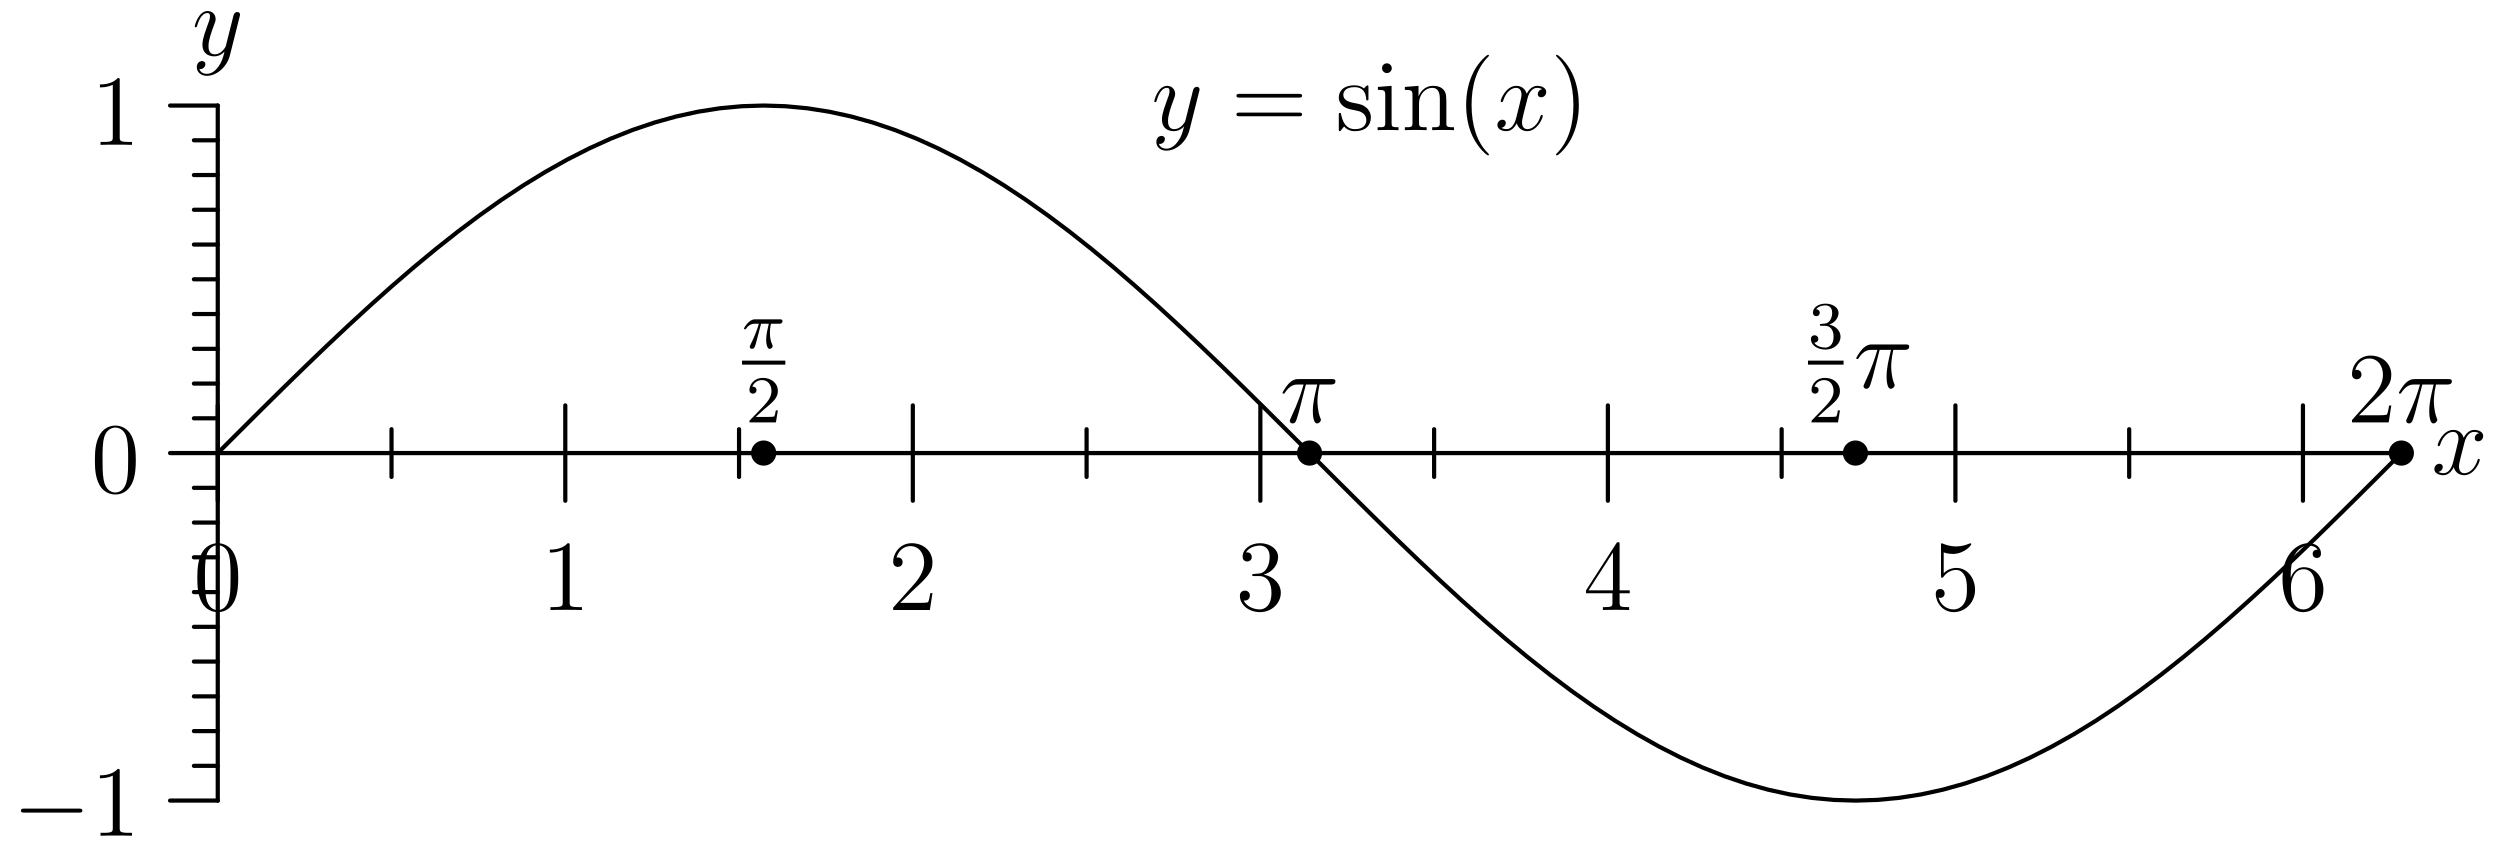
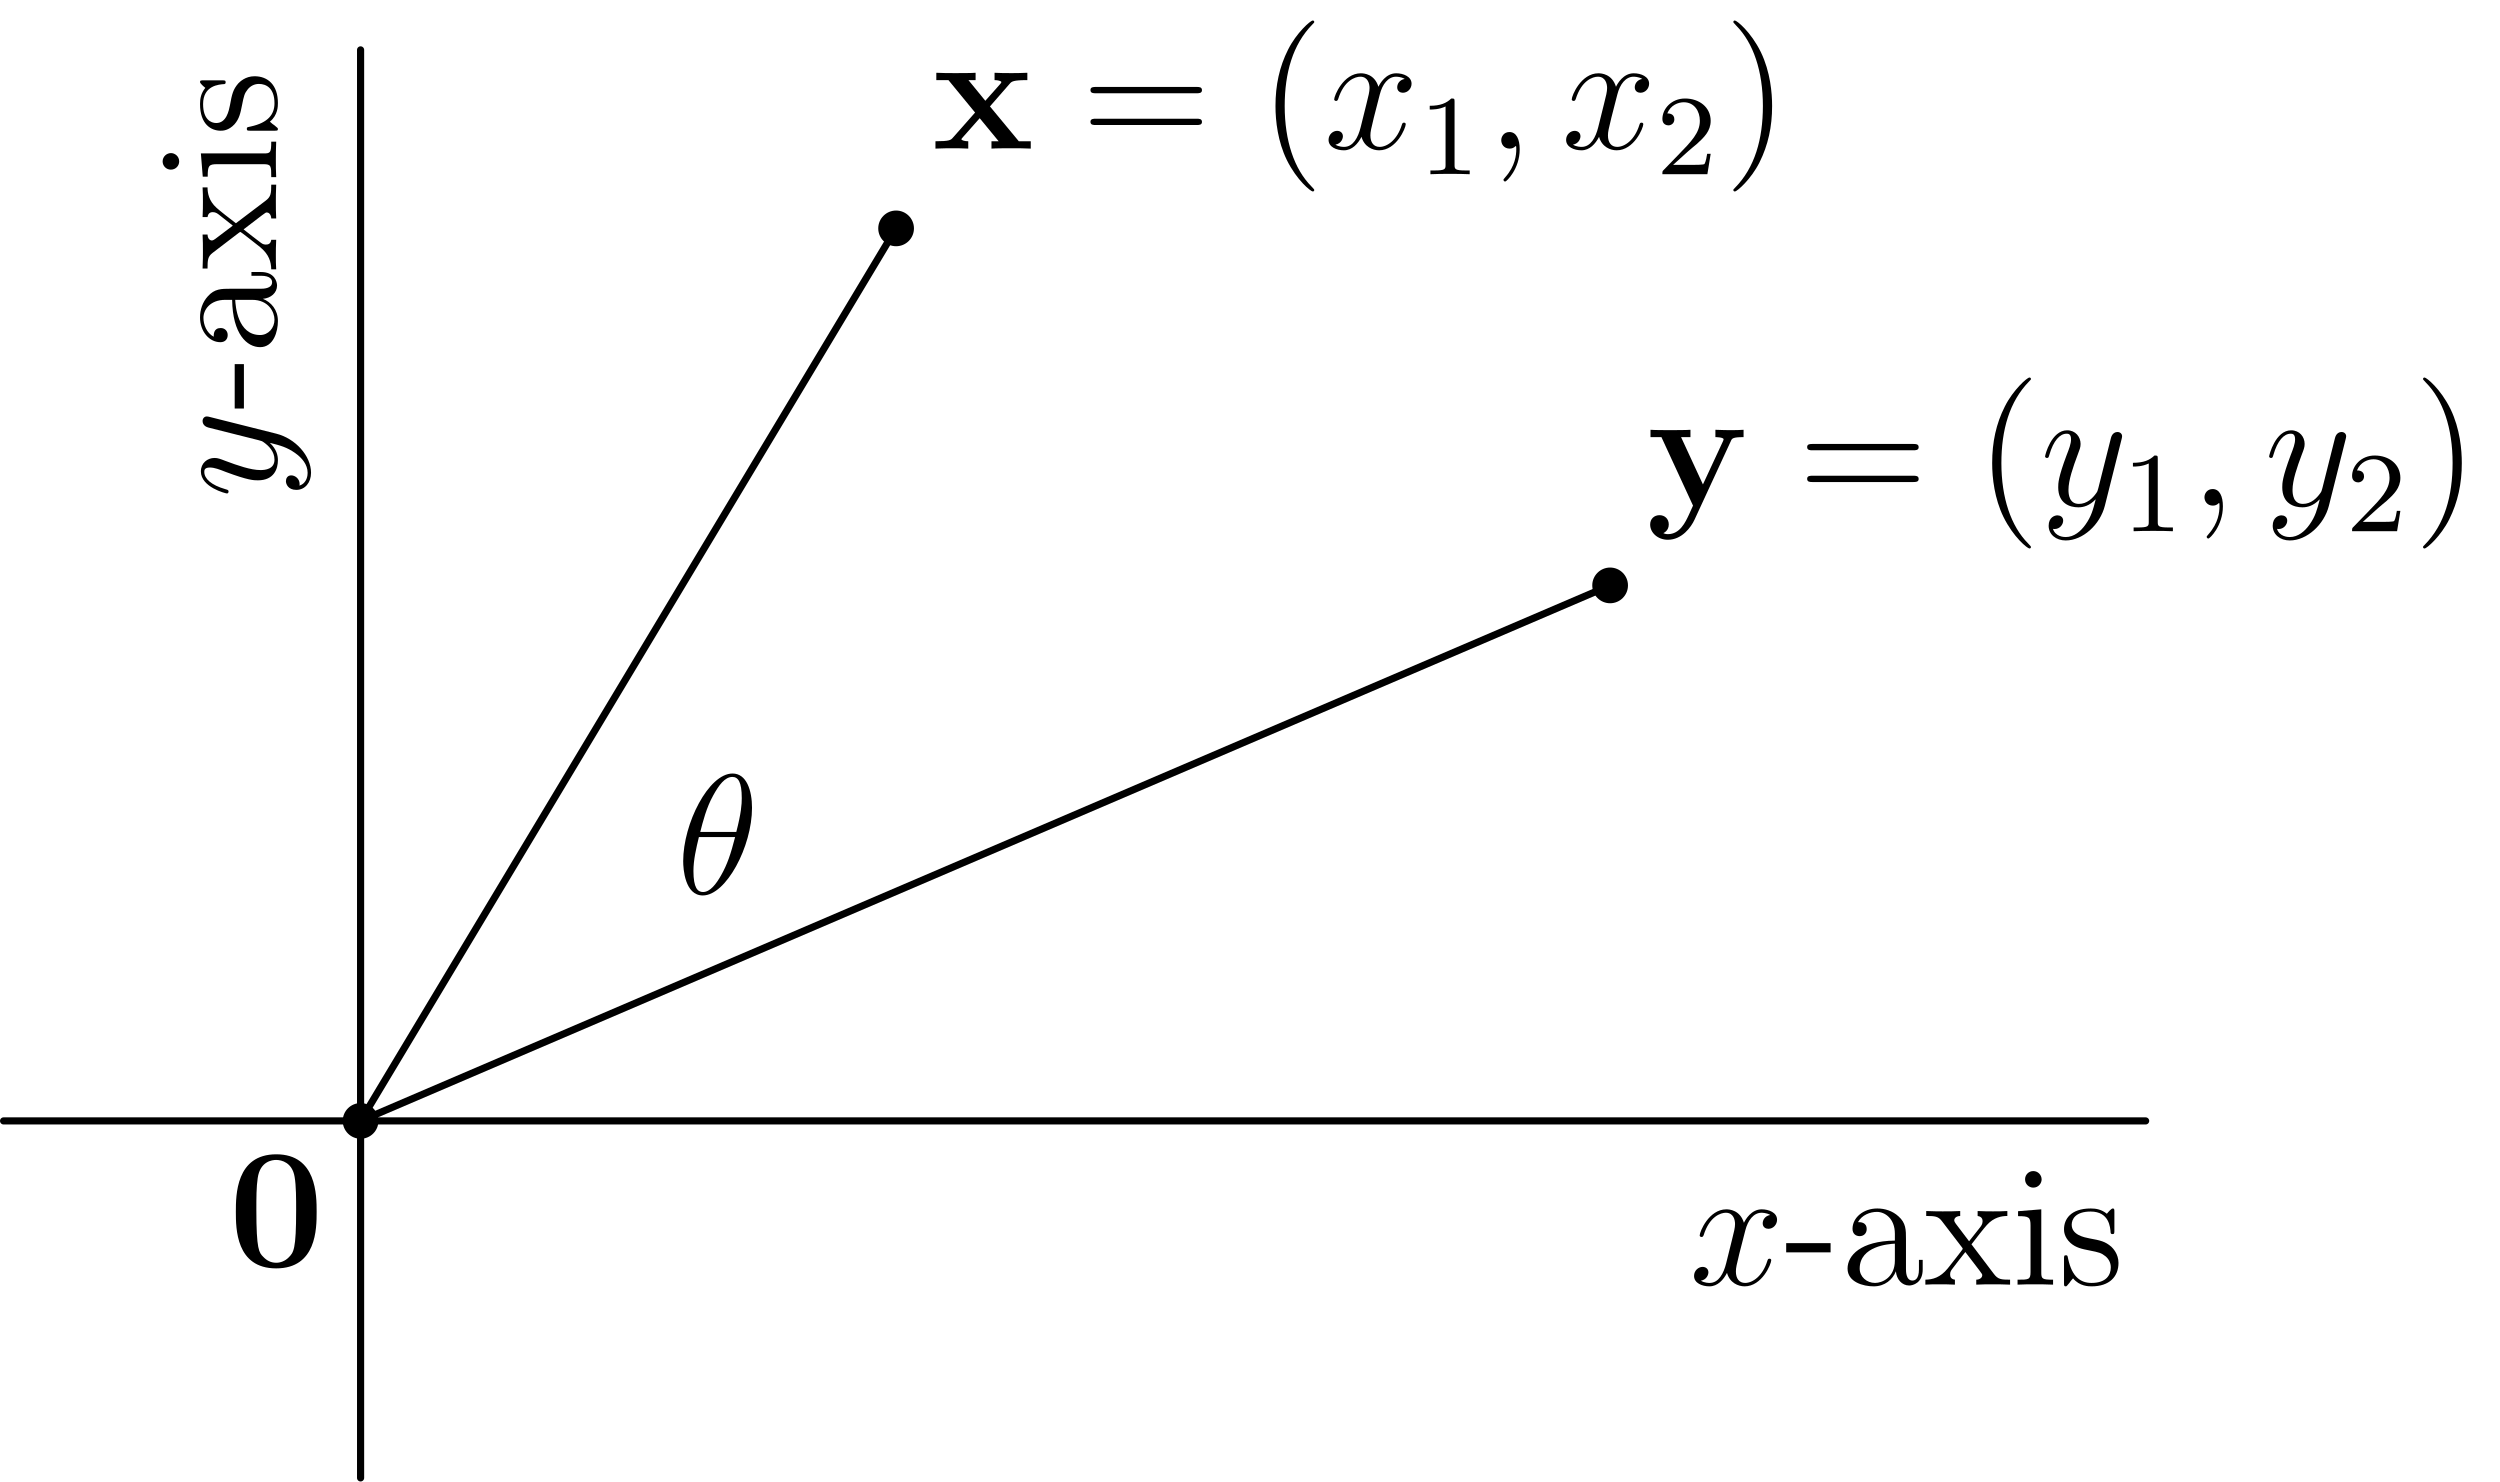
- <svg xmlns="http://www.w3.org/2000/svg" xmlns:xlink="http://www.w3.org/1999/xlink" version="1.1" width="297.384pt" height="101.965pt" viewBox="56.409 53.858 297.384 101.965">
+ <svg xmlns="http://www.w3.org/2000/svg" xmlns:xlink="http://www.w3.org/1999/xlink" version="1.1" width="175pt" height="103.704pt" viewBox="56.409 53.858 175 103.704">
  <defs>
-     <path id="g1-25" d="M2.264-2.909H3.18C3.013-2.184 2.869-1.594 2.869-1.004C2.869-.948 2.869-.606 2.957-.319C3.061 .016 3.14 .08 3.284 .08C3.459 .08 3.642-.072 3.642-.263C3.642-.319 3.634-.335 3.602-.406C3.435-.773 3.316-1.156 3.316-1.809C3.316-1.993 3.316-2.327 3.435-2.909H4.4C4.527-2.909 4.615-2.909 4.694-2.973C4.79-3.061 4.814-3.164 4.814-3.212C4.814-3.435 4.615-3.435 4.479-3.435H1.602C1.435-3.435 1.132-3.435 .741-3.053C.454-2.766 .231-2.399 .231-2.343C.231-2.271 .287-2.248 .351-2.248C.43-2.248 .446-2.271 .494-2.335C.885-2.909 1.355-2.909 1.538-2.909H2C1.769-2.064 1.347-1.1 1.052-.518C.996-.399 .917-.239 .917-.167C.917 0 1.052 .08 1.18 .08C1.482 .08 1.562-.223 1.73-.877L2.264-2.909Z" />
-     <path id="g3-50" d="M2.248-1.626C2.375-1.745 2.71-2.008 2.837-2.12C3.332-2.574 3.802-3.013 3.802-3.738C3.802-4.686 3.005-5.3 2.008-5.3C1.052-5.3 .422-4.575 .422-3.866C.422-3.475 .733-3.419 .845-3.419C1.012-3.419 1.259-3.539 1.259-3.842C1.259-4.256 .861-4.256 .765-4.256C.996-4.838 1.53-5.037 1.921-5.037C2.662-5.037 3.045-4.407 3.045-3.738C3.045-2.909 2.463-2.303 1.522-1.339L.518-.303C.422-.215 .422-.199 .422 0H3.571L3.802-1.427H3.555C3.531-1.267 3.467-.869 3.371-.717C3.324-.654 2.718-.654 2.59-.654H1.172L2.248-1.626Z" />
-     <path id="g3-51" d="M2.016-2.662C2.646-2.662 3.045-2.2 3.045-1.363C3.045-.367 2.479-.072 2.056-.072C1.618-.072 1.02-.231 .741-.654C1.028-.654 1.227-.837 1.227-1.1C1.227-1.355 1.044-1.538 .789-1.538C.574-1.538 .351-1.403 .351-1.084C.351-.327 1.164 .167 2.072 .167C3.132 .167 3.873-.566 3.873-1.363C3.873-2.024 3.347-2.63 2.534-2.805C3.164-3.029 3.634-3.571 3.634-4.208S2.917-5.3 2.088-5.3C1.235-5.3 .59-4.838 .59-4.232C.59-3.937 .789-3.81 .996-3.81C1.243-3.81 1.403-3.985 1.403-4.216C1.403-4.511 1.148-4.623 .972-4.631C1.307-5.069 1.921-5.093 2.064-5.093C2.271-5.093 2.877-5.029 2.877-4.208C2.877-3.65 2.646-3.316 2.534-3.188C2.295-2.941 2.112-2.925 1.626-2.893C1.474-2.885 1.411-2.877 1.411-2.774C1.411-2.662 1.482-2.662 1.618-2.662H2.016Z" />
-     <path id="g2-25" d="M3.096-4.507H4.447C4.125-3.168 3.921-2.295 3.921-1.339C3.921-1.172 3.921 .12 4.411 .12C4.663 .12 4.878-.108 4.878-.311C4.878-.371 4.878-.395 4.794-.574C4.471-1.399 4.471-2.427 4.471-2.511C4.471-2.582 4.471-3.431 4.722-4.507H6.061C6.217-4.507 6.611-4.507 6.611-4.89C6.611-5.153 6.384-5.153 6.169-5.153H2.236C1.961-5.153 1.554-5.153 1.004-4.567C.693-4.22 .311-3.587 .311-3.515S.371-3.419 .442-3.419C.526-3.419 .538-3.455 .598-3.527C1.219-4.507 1.841-4.507 2.14-4.507H2.821C2.558-3.61 2.26-2.57 1.279-.478C1.184-.287 1.184-.263 1.184-.191C1.184 .06 1.399 .12 1.506 .12C1.853 .12 1.949-.191 2.092-.693C2.283-1.303 2.283-1.327 2.403-1.805L3.096-4.507Z" />
-     <path id="g2-120" d="M5.667-4.878C5.284-4.806 5.141-4.519 5.141-4.292C5.141-4.005 5.368-3.909 5.535-3.909C5.894-3.909 6.145-4.22 6.145-4.543C6.145-5.045 5.571-5.272 5.069-5.272C4.34-5.272 3.933-4.555 3.826-4.328C3.551-5.224 2.809-5.272 2.594-5.272C1.375-5.272 .729-3.706 .729-3.443C.729-3.395 .777-3.335 .861-3.335C.956-3.335 .98-3.407 1.004-3.455C1.411-4.782 2.212-5.033 2.558-5.033C3.096-5.033 3.204-4.531 3.204-4.244C3.204-3.981 3.132-3.706 2.989-3.132L2.582-1.494C2.403-.777 2.056-.12 1.423-.12C1.363-.12 1.064-.12 .813-.275C1.243-.359 1.339-.717 1.339-.861C1.339-1.1 1.16-1.243 .933-1.243C.646-1.243 .335-.992 .335-.61C.335-.108 .897 .12 1.411 .12C1.985 .12 2.391-.335 2.642-.825C2.833-.12 3.431 .12 3.873 .12C5.093 .12 5.738-1.447 5.738-1.71C5.738-1.769 5.691-1.817 5.619-1.817C5.511-1.817 5.499-1.757 5.464-1.662C5.141-.61 4.447-.12 3.909-.12C3.491-.12 3.264-.43 3.264-.921C3.264-1.184 3.312-1.375 3.503-2.164L3.921-3.79C4.101-4.507 4.507-5.033 5.057-5.033C5.081-5.033 5.416-5.033 5.667-4.878Z" />
-     <path id="g2-121" d="M3.144 1.339C2.821 1.793 2.355 2.2 1.769 2.2C1.626 2.2 1.052 2.176 .873 1.626C.909 1.638 .968 1.638 .992 1.638C1.351 1.638 1.59 1.327 1.59 1.052S1.363 .681 1.184 .681C.992 .681 .574 .825 .574 1.411C.574 2.02 1.088 2.439 1.769 2.439C2.965 2.439 4.172 1.339 4.507 .012L5.679-4.651C5.691-4.71 5.715-4.782 5.715-4.854C5.715-5.033 5.571-5.153 5.392-5.153C5.284-5.153 5.033-5.105 4.937-4.746L4.053-1.231C3.993-1.016 3.993-.992 3.897-.861C3.658-.526 3.264-.12 2.69-.12C2.02-.12 1.961-.777 1.961-1.1C1.961-1.781 2.283-2.702 2.606-3.563C2.738-3.909 2.809-4.077 2.809-4.316C2.809-4.818 2.451-5.272 1.865-5.272C.765-5.272 .323-3.539 .323-3.443C.323-3.395 .371-3.335 .454-3.335C.562-3.335 .574-3.383 .622-3.551C.909-4.555 1.363-5.033 1.829-5.033C1.937-5.033 2.14-5.033 2.14-4.639C2.14-4.328 2.008-3.981 1.829-3.527C1.243-1.961 1.243-1.566 1.243-1.279C1.243-.143 2.056 .12 2.654 .12C3.001 .12 3.431 .012 3.85-.43L3.862-.418C3.682 .287 3.563 .753 3.144 1.339Z" />
-     <path id="g4-40" d="M3.885 2.905C3.885 2.869 3.885 2.845 3.682 2.642C2.487 1.435 1.817-.538 1.817-2.977C1.817-5.296 2.379-7.293 3.766-8.703C3.885-8.811 3.885-8.835 3.885-8.871C3.885-8.942 3.826-8.966 3.778-8.966C3.622-8.966 2.642-8.106 2.056-6.934C1.447-5.727 1.172-4.447 1.172-2.977C1.172-1.913 1.339-.49 1.961 .789C2.666 2.224 3.646 3.001 3.778 3.001C3.826 3.001 3.885 2.977 3.885 2.905Z" />
-     <path id="g4-41" d="M3.371-2.977C3.371-3.885 3.252-5.368 2.582-6.755C1.877-8.189 .897-8.966 .765-8.966C.717-8.966 .658-8.942 .658-8.871C.658-8.835 .658-8.811 .861-8.608C2.056-7.4 2.726-5.428 2.726-2.989C2.726-.669 2.164 1.327 .777 2.738C.658 2.845 .658 2.869 .658 2.905C.658 2.977 .717 3.001 .765 3.001C.921 3.001 1.901 2.14 2.487 .968C3.096-.251 3.371-1.542 3.371-2.977Z" />
-     <path id="g4-48" d="M5.356-3.826C5.356-4.818 5.296-5.786 4.866-6.695C4.376-7.687 3.515-7.95 2.929-7.95C2.236-7.95 1.387-7.603 .944-6.611C.61-5.858 .49-5.117 .49-3.826C.49-2.666 .574-1.793 1.004-.944C1.47-.036 2.295 .251 2.917 .251C3.957 .251 4.555-.371 4.902-1.064C5.332-1.961 5.356-3.132 5.356-3.826ZM2.917 .012C2.534 .012 1.757-.203 1.53-1.506C1.399-2.224 1.399-3.132 1.399-3.969C1.399-4.949 1.399-5.834 1.59-6.539C1.793-7.34 2.403-7.711 2.917-7.711C3.371-7.711 4.065-7.436 4.292-6.408C4.447-5.727 4.447-4.782 4.447-3.969C4.447-3.168 4.447-2.26 4.316-1.53C4.089-.215 3.335 .012 2.917 .012Z" />
-     <path id="g4-49" d="M3.443-7.663C3.443-7.938 3.443-7.95 3.204-7.95C2.917-7.627 2.319-7.185 1.088-7.185V-6.838C1.363-6.838 1.961-6.838 2.618-7.149V-.921C2.618-.49 2.582-.347 1.53-.347H1.16V0C1.482-.024 2.642-.024 3.037-.024S4.579-.024 4.902 0V-.347H4.531C3.479-.347 3.443-.49 3.443-.921V-7.663Z" />
-     <path id="g4-50" d="M5.26-2.008H4.997C4.961-1.805 4.866-1.148 4.746-.956C4.663-.849 3.981-.849 3.622-.849H1.411C1.733-1.124 2.463-1.889 2.774-2.176C4.591-3.85 5.26-4.471 5.26-5.655C5.26-7.03 4.172-7.95 2.786-7.95S.586-6.767 .586-5.738C.586-5.129 1.112-5.129 1.148-5.129C1.399-5.129 1.71-5.308 1.71-5.691C1.71-6.025 1.482-6.253 1.148-6.253C1.04-6.253 1.016-6.253 .98-6.241C1.207-7.054 1.853-7.603 2.63-7.603C3.646-7.603 4.268-6.755 4.268-5.655C4.268-4.639 3.682-3.754 3.001-2.989L.586-.287V0H4.949L5.26-2.008Z" />
-     <path id="g4-51" d="M2.2-4.292C1.997-4.28 1.949-4.268 1.949-4.16C1.949-4.041 2.008-4.041 2.224-4.041H2.774C3.79-4.041 4.244-3.204 4.244-2.056C4.244-.49 3.431-.072 2.845-.072C2.271-.072 1.291-.347 .944-1.136C1.327-1.076 1.674-1.291 1.674-1.722C1.674-2.068 1.423-2.307 1.088-2.307C.801-2.307 .49-2.14 .49-1.686C.49-.622 1.554 .251 2.881 .251C4.304 .251 5.356-.837 5.356-2.044C5.356-3.144 4.471-4.005 3.324-4.208C4.364-4.507 5.033-5.38 5.033-6.312C5.033-7.257 4.053-7.95 2.893-7.95C1.698-7.95 .813-7.221 .813-6.348C.813-5.87 1.184-5.774 1.363-5.774C1.614-5.774 1.901-5.954 1.901-6.312C1.901-6.695 1.614-6.862 1.351-6.862C1.279-6.862 1.255-6.862 1.219-6.85C1.674-7.663 2.798-7.663 2.857-7.663C3.252-7.663 4.029-7.484 4.029-6.312C4.029-6.085 3.993-5.416 3.646-4.902C3.288-4.376 2.881-4.34 2.558-4.328L2.2-4.292Z" />
-     <path id="g4-52" d="M4.316-7.783C4.316-8.01 4.316-8.07 4.148-8.07C4.053-8.07 4.017-8.07 3.921-7.926L.323-2.343V-1.997H3.467V-.909C3.467-.466 3.443-.347 2.57-.347H2.331V0C2.606-.024 3.551-.024 3.885-.024S5.177-.024 5.452 0V-.347H5.212C4.352-.347 4.316-.466 4.316-.909V-1.997H5.523V-2.343H4.316V-7.783ZM3.527-6.85V-2.343H.622L3.527-6.85Z" />
-     <path id="g4-53" d="M1.53-6.85C2.044-6.683 2.463-6.671 2.594-6.671C3.945-6.671 4.806-7.663 4.806-7.831C4.806-7.878 4.782-7.938 4.71-7.938C4.686-7.938 4.663-7.938 4.555-7.89C3.885-7.603 3.312-7.568 3.001-7.568C2.212-7.568 1.65-7.807 1.423-7.902C1.339-7.938 1.315-7.938 1.303-7.938C1.207-7.938 1.207-7.867 1.207-7.675V-4.125C1.207-3.909 1.207-3.838 1.351-3.838C1.411-3.838 1.423-3.85 1.542-3.993C1.877-4.483 2.439-4.77 3.037-4.77C3.67-4.77 3.981-4.184 4.077-3.981C4.28-3.515 4.292-2.929 4.292-2.475S4.292-1.339 3.957-.801C3.694-.371 3.228-.072 2.702-.072C1.913-.072 1.136-.61 .921-1.482C.98-1.459 1.052-1.447 1.112-1.447C1.315-1.447 1.638-1.566 1.638-1.973C1.638-2.307 1.411-2.499 1.112-2.499C.897-2.499 .586-2.391 .586-1.925C.586-.909 1.399 .251 2.726 .251C4.077 .251 5.26-.885 5.26-2.403C5.26-3.826 4.304-5.009 3.049-5.009C2.367-5.009 1.841-4.71 1.53-4.376V-6.85Z" />
-     <path id="g4-54" d="M1.47-4.16C1.47-7.185 2.941-7.663 3.587-7.663C4.017-7.663 4.447-7.532 4.674-7.173C4.531-7.173 4.077-7.173 4.077-6.683C4.077-6.42 4.256-6.193 4.567-6.193C4.866-6.193 5.069-6.372 5.069-6.719C5.069-7.34 4.615-7.95 3.575-7.95C2.068-7.95 .49-6.408 .49-3.778C.49-.49 1.925 .251 2.941 .251C4.244 .251 5.356-.885 5.356-2.439C5.356-4.029 4.244-5.093 3.049-5.093C1.985-5.093 1.59-4.172 1.47-3.838V-4.16ZM2.941-.072C2.188-.072 1.829-.741 1.722-.992C1.614-1.303 1.494-1.889 1.494-2.726C1.494-3.67 1.925-4.854 3.001-4.854C3.658-4.854 4.005-4.411 4.184-4.005C4.376-3.563 4.376-2.965 4.376-2.451C4.376-1.841 4.376-1.303 4.148-.849C3.85-.275 3.419-.072 2.941-.072Z" />
-     <path id="g4-61" d="M8.07-3.873C8.237-3.873 8.452-3.873 8.452-4.089C8.452-4.316 8.249-4.316 8.07-4.316H1.028C.861-4.316 .646-4.316 .646-4.101C.646-3.873 .849-3.873 1.028-3.873H8.07ZM8.07-1.65C8.237-1.65 8.452-1.65 8.452-1.865C8.452-2.092 8.249-2.092 8.07-2.092H1.028C.861-2.092 .646-2.092 .646-1.877C.646-1.65 .849-1.65 1.028-1.65H8.07Z" />
-     <path id="g4-105" d="M2.08-7.364C2.08-7.675 1.829-7.95 1.494-7.95C1.184-7.95 .921-7.699 .921-7.376C.921-7.018 1.207-6.791 1.494-6.791C1.865-6.791 2.08-7.101 2.08-7.364ZM.43-5.141V-4.794C1.196-4.794 1.303-4.722 1.303-4.136V-.885C1.303-.347 1.172-.347 .395-.347V0C.729-.024 1.303-.024 1.65-.024C1.781-.024 2.475-.024 2.881 0V-.347C2.104-.347 2.056-.406 2.056-.873V-5.272L.43-5.141Z" />
-     <path id="g4-110" d="M5.32-2.905C5.32-4.017 5.32-4.352 5.045-4.734C4.698-5.2 4.136-5.272 3.73-5.272C2.57-5.272 2.116-4.28 2.02-4.041H2.008V-5.272L.383-5.141V-4.794C1.196-4.794 1.291-4.71 1.291-4.125V-.885C1.291-.347 1.16-.347 .383-.347V0C.693-.024 1.339-.024 1.674-.024C2.02-.024 2.666-.024 2.977 0V-.347C2.212-.347 2.068-.347 2.068-.885V-3.108C2.068-4.364 2.893-5.033 3.634-5.033S4.543-4.423 4.543-3.694V-.885C4.543-.347 4.411-.347 3.634-.347V0C3.945-.024 4.591-.024 4.926-.024C5.272-.024 5.918-.024 6.229 0V-.347C5.631-.347 5.332-.347 5.32-.705V-2.905Z" />
-     <path id="g4-115" d="M3.921-5.057C3.921-5.272 3.921-5.332 3.802-5.332C3.706-5.332 3.479-5.069 3.395-4.961C3.025-5.26 2.654-5.332 2.271-5.332C.825-5.332 .395-4.543 .395-3.885C.395-3.754 .395-3.335 .849-2.917C1.231-2.582 1.638-2.499 2.188-2.391C2.845-2.26 3.001-2.224 3.3-1.985C3.515-1.805 3.67-1.542 3.67-1.207C3.67-.693 3.371-.12 2.319-.12C1.53-.12 .956-.574 .693-1.769C.646-1.985 .646-1.997 .634-2.008C.61-2.056 .562-2.056 .526-2.056C.395-2.056 .395-1.997 .395-1.781V-.155C.395 .06 .395 .12 .514 .12C.574 .12 .586 .108 .789-.143C.849-.227 .849-.251 1.028-.442C1.482 .12 2.128 .12 2.331 .12C3.587 .12 4.208-.574 4.208-1.518C4.208-2.164 3.814-2.546 3.706-2.654C3.276-3.025 2.953-3.096 2.164-3.24C1.805-3.312 .933-3.479 .933-4.196C.933-4.567 1.184-5.117 2.26-5.117C3.563-5.117 3.634-4.005 3.658-3.634C3.67-3.539 3.754-3.539 3.79-3.539C3.921-3.539 3.921-3.599 3.921-3.814V-5.057Z" />
-     <path id="g0-0" d="M7.878-2.75C8.082-2.75 8.297-2.75 8.297-2.989S8.082-3.228 7.878-3.228H1.411C1.207-3.228 .992-3.228 .992-2.989S1.207-2.75 1.411-2.75H7.878Z" />
+     <path id="g2-49" d="M2.503-5.077C2.503-5.292 2.487-5.3 2.271-5.3C1.945-4.981 1.522-4.79 .765-4.79V-4.527C.98-4.527 1.411-4.527 1.873-4.742V-.654C1.873-.359 1.849-.263 1.092-.263H.813V0C1.14-.024 1.825-.024 2.184-.024S3.236-.024 3.563 0V-.263H3.284C2.527-.263 2.503-.359 2.503-.654V-5.077Z" />
+     <path id="g2-50" d="M2.248-1.626C2.375-1.745 2.71-2.008 2.837-2.12C3.332-2.574 3.802-3.013 3.802-3.738C3.802-4.686 3.005-5.3 2.008-5.3C1.052-5.3 .422-4.575 .422-3.866C.422-3.475 .733-3.419 .845-3.419C1.012-3.419 1.259-3.539 1.259-3.842C1.259-4.256 .861-4.256 .765-4.256C.996-4.838 1.53-5.037 1.921-5.037C2.662-5.037 3.045-4.407 3.045-3.738C3.045-2.909 2.463-2.303 1.522-1.339L.518-.303C.422-.215 .422-.199 .422 0H3.571L3.802-1.427H3.555C3.531-1.267 3.467-.869 3.371-.717C3.324-.654 2.718-.654 2.59-.654H1.172L2.248-1.626Z" />
+     <path id="g0-48" d="M6.181-3.814C6.181-4.961 6.181-7.843 3.359-7.843C.526-7.843 .526-4.973 .526-3.814C.526-2.666 .526 .143 3.347 .143S6.181-2.63 6.181-3.814ZM3.359-.251C2.977-.251 2.69-.406 2.451-.658C2.152-.956 1.961-1.148 1.961-3.957C1.961-4.794 1.961-5.559 2.056-6.181C2.224-7.364 3.084-7.448 3.347-7.448C3.73-7.448 4.471-7.269 4.639-6.265C4.746-5.655 4.746-4.686 4.746-3.957C4.746-1.136 4.567-.968 4.208-.61C3.969-.371 3.646-.251 3.359-.251Z" />
+     <path id="g0-120" d="M4.029-2.953L5.416-4.543C5.547-4.698 5.655-4.794 6.647-4.794V-5.308C5.978-5.284 5.954-5.284 5.547-5.284C5.2-5.284 4.686-5.284 4.352-5.308V-4.794C4.579-4.794 4.83-4.734 4.83-4.651C4.83-4.627 4.77-4.543 4.746-4.519L3.706-3.347L2.523-4.794H3.025V-5.308C2.75-5.284 1.937-5.284 1.614-5.284C1.255-5.284 .61-5.284 .275-5.308V-4.794H1.124L2.989-2.523L1.435-.765C1.291-.598 1.207-.514 .215-.514V0C.933-.024 .956-.024 1.327-.024C1.674-.024 2.176-.024 2.511 0V-.514C2.283-.514 2.032-.574 2.032-.658C2.032-.669 2.032-.681 2.116-.777L3.312-2.128L4.639-.514H4.136V0C4.423-.024 5.224-.024 5.559-.024C5.918-.024 6.551-.024 6.886 0V-.514H6.049L4.029-2.953Z" />
+     <path id="g0-121" d="M5.918-4.531C5.99-4.698 6.037-4.794 6.802-4.794V-5.308C6.396-5.284 6.348-5.284 5.858-5.284C5.535-5.284 5.511-5.284 4.83-5.308V-4.794C4.842-4.794 5.404-4.794 5.404-4.639C5.404-4.603 5.368-4.531 5.356-4.495L3.957-1.482L2.427-4.794H3.084V-5.308C2.798-5.284 1.985-5.284 1.65-5.284C1.303-5.284 .598-5.284 .287-5.308V-4.794H1.052L3.264 0C3.204 .143 3.037 .49 2.977 .634C2.726 1.172 2.343 1.997 1.506 1.997C1.459 1.997 1.315 1.997 1.184 1.925C1.207 1.913 1.566 1.769 1.566 1.315C1.566 .921 1.279 .669 .921 .669C.55 .669 .263 .921 .263 1.327C.263 1.889 .789 2.391 1.506 2.391C2.487 2.391 3.132 1.506 3.371 .98L5.918-4.531Z" />
+     <path id="g3-40" d="M3.885 2.905C3.885 2.869 3.885 2.845 3.682 2.642C2.487 1.435 1.817-.538 1.817-2.977C1.817-5.296 2.379-7.293 3.766-8.703C3.885-8.811 3.885-8.835 3.885-8.871C3.885-8.942 3.826-8.966 3.778-8.966C3.622-8.966 2.642-8.106 2.056-6.934C1.447-5.727 1.172-4.447 1.172-2.977C1.172-1.913 1.339-.49 1.961 .789C2.666 2.224 3.646 3.001 3.778 3.001C3.826 3.001 3.885 2.977 3.885 2.905Z" />
+     <path id="g3-41" d="M3.371-2.977C3.371-3.885 3.252-5.368 2.582-6.755C1.877-8.189 .897-8.966 .765-8.966C.717-8.966 .658-8.942 .658-8.871C.658-8.835 .658-8.811 .861-8.608C2.056-7.4 2.726-5.428 2.726-2.989C2.726-.669 2.164 1.327 .777 2.738C.658 2.845 .658 2.869 .658 2.905C.658 2.977 .717 3.001 .765 3.001C.921 3.001 1.901 2.14 2.487 .968C3.096-.251 3.371-1.542 3.371-2.977Z" />
+     <path id="g3-45" d="M3.24-2.26V-2.905H.132V-2.26H3.24Z" />
+     <path id="g3-61" d="M8.07-3.873C8.237-3.873 8.452-3.873 8.452-4.089C8.452-4.316 8.249-4.316 8.07-4.316H1.028C.861-4.316 .646-4.316 .646-4.101C.646-3.873 .849-3.873 1.028-3.873H8.07ZM8.07-1.65C8.237-1.65 8.452-1.65 8.452-1.865C8.452-2.092 8.249-2.092 8.07-2.092H1.028C.861-2.092 .646-2.092 .646-1.877C.646-1.65 .849-1.65 1.028-1.65H8.07Z" />
+     <path id="g3-97" d="M4.615-3.192C4.615-3.838 4.615-4.316 4.089-4.782C3.67-5.165 3.132-5.332 2.606-5.332C1.626-5.332 .873-4.686 .873-3.909C.873-3.563 1.1-3.395 1.375-3.395C1.662-3.395 1.865-3.599 1.865-3.885C1.865-4.376 1.435-4.376 1.255-4.376C1.53-4.878 2.104-5.093 2.582-5.093C3.132-5.093 3.838-4.639 3.838-3.563V-3.084C1.435-3.049 .526-2.044 .526-1.124C.526-.179 1.626 .12 2.355 .12C3.144 .12 3.682-.359 3.909-.933C3.957-.371 4.328 .06 4.842 .06C5.093 .06 5.786-.108 5.786-1.064V-1.733H5.523V-1.064C5.523-.383 5.236-.287 5.069-.287C4.615-.287 4.615-.921 4.615-1.1V-3.192ZM3.838-1.686C3.838-.514 2.965-.12 2.451-.12C1.865-.12 1.375-.55 1.375-1.124C1.375-2.702 3.407-2.845 3.838-2.869V-1.686Z" />
+     <path id="g3-105" d="M2.08-7.364C2.08-7.675 1.829-7.95 1.494-7.95C1.184-7.95 .921-7.699 .921-7.376C.921-7.018 1.207-6.791 1.494-6.791C1.865-6.791 2.08-7.101 2.08-7.364ZM.43-5.141V-4.794C1.196-4.794 1.303-4.722 1.303-4.136V-.885C1.303-.347 1.172-.347 .395-.347V0C.729-.024 1.303-.024 1.65-.024C1.781-.024 2.475-.024 2.881 0V-.347C2.104-.347 2.056-.406 2.056-.873V-5.272L.43-5.141Z" />
+     <path id="g3-115" d="M3.921-5.057C3.921-5.272 3.921-5.332 3.802-5.332C3.706-5.332 3.479-5.069 3.395-4.961C3.025-5.26 2.654-5.332 2.271-5.332C.825-5.332 .395-4.543 .395-3.885C.395-3.754 .395-3.335 .849-2.917C1.231-2.582 1.638-2.499 2.188-2.391C2.845-2.26 3.001-2.224 3.3-1.985C3.515-1.805 3.67-1.542 3.67-1.207C3.67-.693 3.371-.12 2.319-.12C1.53-.12 .956-.574 .693-1.769C.646-1.985 .646-1.997 .634-2.008C.61-2.056 .562-2.056 .526-2.056C.395-2.056 .395-1.997 .395-1.781V-.155C.395 .06 .395 .12 .514 .12C.574 .12 .586 .108 .789-.143C.849-.227 .849-.251 1.028-.442C1.482 .12 2.128 .12 2.331 .12C3.587 .12 4.208-.574 4.208-1.518C4.208-2.164 3.814-2.546 3.706-2.654C3.276-3.025 2.953-3.096 2.164-3.24C1.805-3.312 .933-3.479 .933-4.196C.933-4.567 1.184-5.117 2.26-5.117C3.563-5.117 3.634-4.005 3.658-3.634C3.67-3.539 3.754-3.539 3.79-3.539C3.921-3.539 3.921-3.599 3.921-3.814V-5.057Z" />
+     <path id="g3-120" d="M3.347-2.821C3.694-3.276 4.196-3.921 4.423-4.172C4.914-4.722 5.475-4.806 5.858-4.806V-5.153C5.344-5.129 5.32-5.129 4.854-5.129C4.4-5.129 4.376-5.129 3.778-5.153V-4.806C3.933-4.782 4.125-4.71 4.125-4.435C4.125-4.232 4.017-4.101 3.945-4.005L3.18-3.037L2.248-4.268C2.212-4.316 2.14-4.423 2.14-4.507C2.14-4.579 2.2-4.794 2.558-4.806V-5.153C2.26-5.129 1.65-5.129 1.327-5.129C.933-5.129 .909-5.129 .179-5.153V-4.806C.789-4.806 1.016-4.782 1.267-4.459L2.666-2.63C2.69-2.606 2.738-2.534 2.738-2.499S1.805-1.291 1.686-1.136C1.16-.49 .634-.359 .12-.347V0C.574-.024 .598-.024 1.112-.024C1.566-.024 1.59-.024 2.188 0V-.347C1.901-.383 1.853-.562 1.853-.729C1.853-.921 1.937-1.016 2.056-1.172C2.236-1.423 2.63-1.913 2.917-2.283L3.897-1.004C4.101-.741 4.101-.717 4.101-.646C4.101-.55 4.005-.359 3.682-.347V0C3.993-.024 4.579-.024 4.914-.024C5.308-.024 5.332-.024 6.049 0V-.347C5.416-.347 5.2-.371 4.914-.753L3.347-2.821Z" />
+     <path id="g1-18" d="M5.296-6.013C5.296-7.233 4.914-8.416 3.933-8.416C2.26-8.416 .478-4.914 .478-2.283C.478-1.733 .598 .12 1.853 .12C3.479 .12 5.296-3.3 5.296-6.013ZM1.674-4.328C1.853-5.033 2.104-6.037 2.582-6.886C2.977-7.603 3.395-8.177 3.921-8.177C4.316-8.177 4.579-7.843 4.579-6.695C4.579-6.265 4.543-5.667 4.196-4.328H1.674ZM4.113-3.969C3.814-2.798 3.563-2.044 3.132-1.291C2.786-.681 2.367-.12 1.865-.12C1.494-.12 1.196-.406 1.196-1.59C1.196-2.367 1.387-3.18 1.578-3.969H4.113Z" />
+     <path id="g1-59" d="M2.331 .048C2.331-.646 2.104-1.16 1.614-1.16C1.231-1.16 1.04-.849 1.04-.586S1.219 0 1.626 0C1.781 0 1.913-.048 2.02-.155C2.044-.179 2.056-.179 2.068-.179C2.092-.179 2.092-.012 2.092 .048C2.092 .442 2.02 1.219 1.327 1.997C1.196 2.14 1.196 2.164 1.196 2.188C1.196 2.248 1.255 2.307 1.315 2.307C1.411 2.307 2.331 1.423 2.331 .048Z" />
+     <path id="g1-120" d="M5.667-4.878C5.284-4.806 5.141-4.519 5.141-4.292C5.141-4.005 5.368-3.909 5.535-3.909C5.894-3.909 6.145-4.22 6.145-4.543C6.145-5.045 5.571-5.272 5.069-5.272C4.34-5.272 3.933-4.555 3.826-4.328C3.551-5.224 2.809-5.272 2.594-5.272C1.375-5.272 .729-3.706 .729-3.443C.729-3.395 .777-3.335 .861-3.335C.956-3.335 .98-3.407 1.004-3.455C1.411-4.782 2.212-5.033 2.558-5.033C3.096-5.033 3.204-4.531 3.204-4.244C3.204-3.981 3.132-3.706 2.989-3.132L2.582-1.494C2.403-.777 2.056-.12 1.423-.12C1.363-.12 1.064-.12 .813-.275C1.243-.359 1.339-.717 1.339-.861C1.339-1.1 1.16-1.243 .933-1.243C.646-1.243 .335-.992 .335-.61C.335-.108 .897 .12 1.411 .12C1.985 .12 2.391-.335 2.642-.825C2.833-.12 3.431 .12 3.873 .12C5.093 .12 5.738-1.447 5.738-1.71C5.738-1.769 5.691-1.817 5.619-1.817C5.511-1.817 5.499-1.757 5.464-1.662C5.141-.61 4.447-.12 3.909-.12C3.491-.12 3.264-.43 3.264-.921C3.264-1.184 3.312-1.375 3.503-2.164L3.921-3.79C4.101-4.507 4.507-5.033 5.057-5.033C5.081-5.033 5.416-5.033 5.667-4.878Z" />
+     <path id="g1-121" d="M3.144 1.339C2.821 1.793 2.355 2.2 1.769 2.2C1.626 2.2 1.052 2.176 .873 1.626C.909 1.638 .968 1.638 .992 1.638C1.351 1.638 1.59 1.327 1.59 1.052S1.363 .681 1.184 .681C.992 .681 .574 .825 .574 1.411C.574 2.02 1.088 2.439 1.769 2.439C2.965 2.439 4.172 1.339 4.507 .012L5.679-4.651C5.691-4.71 5.715-4.782 5.715-4.854C5.715-5.033 5.571-5.153 5.392-5.153C5.284-5.153 5.033-5.105 4.937-4.746L4.053-1.231C3.993-1.016 3.993-.992 3.897-.861C3.658-.526 3.264-.12 2.69-.12C2.02-.12 1.961-.777 1.961-1.1C1.961-1.781 2.283-2.702 2.606-3.563C2.738-3.909 2.809-4.077 2.809-4.316C2.809-4.818 2.451-5.272 1.865-5.272C.765-5.272 .323-3.539 .323-3.443C.323-3.395 .371-3.335 .454-3.335C.562-3.335 .574-3.383 .622-3.551C.909-4.555 1.363-5.033 1.829-5.033C1.937-5.033 2.14-5.033 2.14-4.639C2.14-4.328 2.008-3.981 1.829-3.527C1.243-1.961 1.243-1.566 1.243-1.279C1.243-.143 2.056 .12 2.654 .12C3.001 .12 3.431 .012 3.85-.43L3.862-.418C3.682 .287 3.563 .753 3.144 1.339Z" />
  </defs>
  <g id="page1">
-     <g>
-       <g transform="matrix(0.996264 0 0 0.996264 82.3123 107.752)">
-         <path d="M 0 41.495L 0 -41.495" fill="none" stroke="#000000" stroke-linecap="round" stroke-linejoin="round" stroke-miterlimit="10.037" stroke-width="0.502" />
-       </g>
+     <g transform="matrix(0.996264 0 0 0.996264 81.6501 132.322)">
+       <path d="M 0 25.084L 0 -75.253" fill="none" stroke="#000000" stroke-linecap="round" stroke-linejoin="round" stroke-miterlimit="10.037" stroke-width="0.502" />
    </g>
-     <g>
-       <g transform="matrix(0.996264 0 0 0.996264 82.3123 107.752)">
-         <path d="M 0 41.495L -5.691 41.495" fill="none" stroke="#000000" stroke-linecap="round" stroke-linejoin="round" stroke-miterlimit="10.037" stroke-width="0.502" />
-       </g>
+     <g transform="matrix(0 -1 1 0 4.3128 151.822)">
+       <use x="63.098" y="71.43" xlink:href="#g1-121" />
+       <use x="69.235" y="71.43" xlink:href="#g3-45" />
+       <use x="73.137" y="71.43" xlink:href="#g3-97" />
+       <use x="78.99" y="71.43" xlink:href="#g3-120" />
+       <use x="85.168" y="71.43" xlink:href="#g3-105" />
+       <use x="88.419" y="71.43" xlink:href="#g3-115" />
    </g>
-     <g>
-       <g transform="matrix(0.996264 0 0 0.996264 82.3123 107.752)">
-         <path d="M 0 0L -5.691 -0" fill="none" stroke="#000000" stroke-linecap="round" stroke-linejoin="round" stroke-miterlimit="10.037" stroke-width="0.502" />
-       </g>
+     <g transform="matrix(0.996264 0 0 0.996264 81.6501 132.322)">
+       <path d="M -25.084 -0L 125.422 0" fill="none" stroke="#000000" stroke-linecap="round" stroke-linejoin="round" stroke-miterlimit="10.037" stroke-width="0.502" />
    </g>
-     <g>
-       <g transform="matrix(0.996264 0 0 0.996264 82.3123 107.752)">
-         <path d="M 0 -41.495L -5.691 -41.495" fill="none" stroke="#000000" stroke-linecap="round" stroke-linejoin="round" stroke-miterlimit="10.037" stroke-width="0.502" />
-       </g>
+     <use x="174.658" y="143.783" xlink:href="#g1-120" />
+     <use x="181.31" y="143.783" xlink:href="#g3-45" />
+     <use x="185.212" y="143.783" xlink:href="#g3-97" />
+     <use x="191.065" y="143.783" xlink:href="#g3-120" />
+     <use x="197.243" y="143.783" xlink:href="#g3-105" />
+     <use x="200.495" y="143.783" xlink:href="#g3-115" />
+     <g transform="matrix(0.996264 0 0 0.996264 81.6501 132.322)">
+       <path d="M 37.627 -62.711L 0 0L 87.795 -37.627" fill="none" stroke="#000000" stroke-linecap="round" stroke-linejoin="round" stroke-miterlimit="10.037" stroke-width="0.502" />
    </g>
-     <g>
-       <g transform="matrix(0.996264 0 0 0.996264 82.3123 107.752)">
-         <path d="M 0 37.346L -2.845 37.346" fill="none" stroke="#000000" stroke-linecap="round" stroke-linejoin="round" stroke-miterlimit="10.037" stroke-width="0.502" />
-       </g>
+     <use x="121.676" y="64.26" xlink:href="#g0-120" />
+     <use x="132.095" y="64.26" xlink:href="#g3-61" />
+     <use x="144.521" y="64.26" xlink:href="#g3-40" />
+     <use x="149.073" y="64.26" xlink:href="#g1-120" />
+     <use x="155.725" y="66.053" xlink:href="#g2-49" />
+     <use x="160.457" y="64.26" xlink:href="#g1-59" />
+     <use x="165.702" y="64.26" xlink:href="#g1-120" />
+     <use x="172.354" y="66.053" xlink:href="#g2-50" />
+     <use x="177.086" y="64.26" xlink:href="#g3-41" />
+     <use x="171.657" y="89.251" xlink:href="#g0-121" />
+     <use x="182.263" y="89.251" xlink:href="#g3-61" />
+     <use x="194.689" y="89.251" xlink:href="#g3-40" />
+     <use x="199.241" y="89.251" xlink:href="#g1-121" />
+     <use x="204.949" y="91.044" xlink:href="#g2-49" />
+     <use x="209.681" y="89.251" xlink:href="#g1-59" />
+     <use x="214.925" y="89.251" xlink:href="#g1-121" />
+     <use x="220.633" y="91.044" xlink:href="#g2-50" />
+     <use x="225.365" y="89.251" xlink:href="#g3-41" />
+     <use x="103.754" y="116.42" xlink:href="#g1-18" />
+     <use x="72.393" y="142.502" xlink:href="#g0-48" />
+     <g transform="matrix(0.996264 0 0 0.996264 81.6501 132.322)">
+       <path d="M 38.881 -62.711C 38.881 -63.404 38.319 -63.965 37.627 -63.965C 36.934 -63.965 36.372 -63.404 36.372 -62.711C 36.372 -62.018 36.934 -61.457 37.627 -61.457C 38.319 -61.457 38.881 -62.018 38.881 -62.711Z" fill="#000000" />
    </g>
-     <g>
-       <g transform="matrix(0.996264 0 0 0.996264 82.3123 107.752)">
-         <path d="M 0 33.196L -2.845 33.196" fill="none" stroke="#000000" stroke-linecap="round" stroke-linejoin="round" stroke-miterlimit="10.037" stroke-width="0.502" />
-       </g>
+     <g transform="matrix(0.996264 0 0 0.996264 81.6501 132.322)">
+       <path d="M 89.05 -37.627C 89.05 -38.319 88.488 -38.881 87.795 -38.881C 87.103 -38.881 86.541 -38.319 86.541 -37.627C 86.541 -36.934 87.103 -36.372 87.795 -36.372C 88.488 -36.372 89.05 -36.934 89.05 -37.627Z" fill="#000000" />
    </g>
-     <g>
-       <g transform="matrix(0.996264 0 0 0.996264 82.3123 107.752)">
-         <path d="M 0 29.047L -2.845 29.047" fill="none" stroke="#000000" stroke-linecap="round" stroke-linejoin="round" stroke-miterlimit="10.037" stroke-width="0.502" />
-       </g>
+     <g transform="matrix(0.996264 0 0 0.996264 81.6501 132.322)">
+       <path d="M 1.254 0C 1.254 -0.693 0.693 -1.254 0 -1.254C -0.693 -1.254 -1.254 -0.693 -1.254 -0C -1.254 0.693 -0.693 1.254 0 1.254C 0.693 1.254 1.254 0.693 1.254 0Z" fill="#000000" />
    </g>
-     <g>
-       <g transform="matrix(0.996264 0 0 0.996264 82.3123 107.752)">
-         <path d="M 0 24.897L -2.845 24.897" fill="none" stroke="#000000" stroke-linecap="round" stroke-linejoin="round" stroke-miterlimit="10.037" stroke-width="0.502" />
-       </g>
-     </g>
-     <g>
-       <g transform="matrix(0.996264 0 0 0.996264 82.3123 107.752)">
-         <path d="M 0 20.747L -2.845 20.747" fill="none" stroke="#000000" stroke-linecap="round" stroke-linejoin="round" stroke-miterlimit="10.037" stroke-width="0.502" />
-       </g>
-     </g>
-     <g>
-       <g transform="matrix(0.996264 0 0 0.996264 82.3123 107.752)">
-         <path d="M 0 16.598L -2.845 16.598" fill="none" stroke="#000000" stroke-linecap="round" stroke-linejoin="round" stroke-miterlimit="10.037" stroke-width="0.502" />
-       </g>
-     </g>
-     <g>
-       <g transform="matrix(0.996264 0 0 0.996264 82.3123 107.752)">
-         <path d="M 0 12.448L -2.845 12.448" fill="none" stroke="#000000" stroke-linecap="round" stroke-linejoin="round" stroke-miterlimit="10.037" stroke-width="0.502" />
-       </g>
-     </g>
-     <g>
-       <g transform="matrix(0.996264 0 0 0.996264 82.3123 107.752)">
-         <path d="M 0 8.299L -2.845 8.299" fill="none" stroke="#000000" stroke-linecap="round" stroke-linejoin="round" stroke-miterlimit="10.037" stroke-width="0.502" />
-       </g>
-     </g>
-     <g>
-       <g transform="matrix(0.996264 0 0 0.996264 82.3123 107.752)">
-         <path d="M 0 4.149L -2.845 4.149" fill="none" stroke="#000000" stroke-linecap="round" stroke-linejoin="round" stroke-miterlimit="10.037" stroke-width="0.502" />
-       </g>
-     </g>
-     <g>
-       <g transform="matrix(0.996264 0 0 0.996264 82.3123 107.752)">
-         <path d="M 0 -4.149L -2.845 -4.149" fill="none" stroke="#000000" stroke-linecap="round" stroke-linejoin="round" stroke-miterlimit="10.037" stroke-width="0.502" />
-       </g>
-     </g>
-     <g>
-       <g transform="matrix(0.996264 0 0 0.996264 82.3123 107.752)">
-         <path d="M 0 -8.299L -2.845 -8.299" fill="none" stroke="#000000" stroke-linecap="round" stroke-linejoin="round" stroke-miterlimit="10.037" stroke-width="0.502" />
-       </g>
-     </g>
-     <g>
-       <g transform="matrix(0.996264 0 0 0.996264 82.3123 107.752)">
-         <path d="M 0 -12.448L -2.845 -12.448" fill="none" stroke="#000000" stroke-linecap="round" stroke-linejoin="round" stroke-miterlimit="10.037" stroke-width="0.502" />
-       </g>
-     </g>
-     <g>
-       <g transform="matrix(0.996264 0 0 0.996264 82.3123 107.752)">
-         <path d="M 0 -16.598L -2.845 -16.598" fill="none" stroke="#000000" stroke-linecap="round" stroke-linejoin="round" stroke-miterlimit="10.037" stroke-width="0.502" />
-       </g>
-     </g>
-     <g>
-       <g transform="matrix(0.996264 0 0 0.996264 82.3123 107.752)">
-         <path d="M 0 -20.747L -2.845 -20.747" fill="none" stroke="#000000" stroke-linecap="round" stroke-linejoin="round" stroke-miterlimit="10.037" stroke-width="0.502" />
-       </g>
-     </g>
-     <g>
-       <g transform="matrix(0.996264 0 0 0.996264 82.3123 107.752)">
-         <path d="M 0 -24.897L -2.845 -24.897" fill="none" stroke="#000000" stroke-linecap="round" stroke-linejoin="round" stroke-miterlimit="10.037" stroke-width="0.502" />
-       </g>
-     </g>
-     <g>
-       <g transform="matrix(0.996264 0 0 0.996264 82.3123 107.752)">
-         <path d="M 0 -29.047L -2.845 -29.047" fill="none" stroke="#000000" stroke-linecap="round" stroke-linejoin="round" stroke-miterlimit="10.037" stroke-width="0.502" />
-       </g>
-     </g>
-     <g>
-       <g transform="matrix(0.996264 0 0 0.996264 82.3123 107.752)">
-         <path d="M 0 -33.196L -2.845 -33.196" fill="none" stroke="#000000" stroke-linecap="round" stroke-linejoin="round" stroke-miterlimit="10.037" stroke-width="0.502" />
-       </g>
-     </g>
-     <g>
-       <g transform="matrix(0.996264 0 0 0.996264 82.3123 107.752)">
-         <path d="M 0 -37.346L -2.845 -37.346" fill="none" stroke="#000000" stroke-linecap="round" stroke-linejoin="round" stroke-miterlimit="10.037" stroke-width="0.502" />
-       </g>
-     </g>
-     <use x="57.909" y="153.272" xlink:href="#g0-0" />
-     <use x="67.207" y="153.272" xlink:href="#g4-49" />
-     <use x="67.207" y="112.43" xlink:href="#g4-48" />
-     <use x="67.207" y="71.09" xlink:href="#g4-49" />
-     <g>
-       <g transform="matrix(0.996264 0 0 0.996264 82.3123 107.752)">
-         <path d="M -5.78917e-13 -0L 260.721 0" fill="none" stroke="#000000" stroke-linecap="round" stroke-linejoin="round" stroke-miterlimit="10.037" stroke-width="0.502" />
-       </g>
-     </g>
-     <g>
-       <g transform="matrix(0.996264 0 0 0.996264 82.3123 107.752)">
-         <path d="M 9.82014e-29 -5.691L 9.82014e-29 5.691" fill="none" stroke="#000000" stroke-linecap="round" stroke-linejoin="round" stroke-miterlimit="10.037" stroke-width="0.502" />
-       </g>
-     </g>
-     <g>
-       <g transform="matrix(0.996264 0 0 0.996264 82.3123 107.752)">
-         <path d="M 41.495 -5.691L 41.495 5.691" fill="none" stroke="#000000" stroke-linecap="round" stroke-linejoin="round" stroke-miterlimit="10.037" stroke-width="0.502" />
-       </g>
-     </g>
-     <g>
-       <g transform="matrix(0.996264 0 0 0.996264 82.3123 107.752)">
-         <path d="M 82.99 -5.691L 82.99 5.691" fill="none" stroke="#000000" stroke-linecap="round" stroke-linejoin="round" stroke-miterlimit="10.037" stroke-width="0.502" />
-       </g>
-     </g>
-     <g>
-       <g transform="matrix(0.996264 0 0 0.996264 82.3123 107.752)">
-         <path d="M 124.485 -5.691L 124.485 5.691" fill="none" stroke="#000000" stroke-linecap="round" stroke-linejoin="round" stroke-miterlimit="10.037" stroke-width="0.502" />
-       </g>
-     </g>
-     <g>
-       <g transform="matrix(0.996264 0 0 0.996264 82.3123 107.752)">
-         <path d="M 165.98 -5.691L 165.98 5.691" fill="none" stroke="#000000" stroke-linecap="round" stroke-linejoin="round" stroke-miterlimit="10.037" stroke-width="0.502" />
-       </g>
-     </g>
-     <g>
-       <g transform="matrix(0.996264 0 0 0.996264 82.3123 107.752)">
-         <path d="M 207.475 -5.691L 207.475 5.691" fill="none" stroke="#000000" stroke-linecap="round" stroke-linejoin="round" stroke-miterlimit="10.037" stroke-width="0.502" />
-       </g>
-     </g>
-     <g>
-       <g transform="matrix(0.996264 0 0 0.996264 82.3123 107.752)">
-         <path d="M 248.97 -5.691L 248.97 5.691" fill="none" stroke="#000000" stroke-linecap="round" stroke-linejoin="round" stroke-miterlimit="10.037" stroke-width="0.502" />
-       </g>
-     </g>
-     <g>
-       <g transform="matrix(0.996264 0 0 0.996264 82.3123 107.752)">
-         <path d="M 20.747 -2.845L 20.747 2.845" fill="none" stroke="#000000" stroke-linecap="round" stroke-linejoin="round" stroke-miterlimit="10.037" stroke-width="0.502" />
-       </g>
-     </g>
-     <g>
-       <g transform="matrix(0.996264 0 0 0.996264 82.3123 107.752)">
-         <path d="M 62.242 -2.845L 62.242 2.845" fill="none" stroke="#000000" stroke-linecap="round" stroke-linejoin="round" stroke-miterlimit="10.037" stroke-width="0.502" />
-       </g>
-     </g>
-     <g>
-       <g transform="matrix(0.996264 0 0 0.996264 82.3123 107.752)">
-         <path d="M 103.738 -2.845L 103.738 2.845" fill="none" stroke="#000000" stroke-linecap="round" stroke-linejoin="round" stroke-miterlimit="10.037" stroke-width="0.502" />
-       </g>
-     </g>
-     <g>
-       <g transform="matrix(0.996264 0 0 0.996264 82.3123 107.752)">
-         <path d="M 145.233 -2.845L 145.233 2.845" fill="none" stroke="#000000" stroke-linecap="round" stroke-linejoin="round" stroke-miterlimit="10.037" stroke-width="0.502" />
-       </g>
-     </g>
-     <g>
-       <g transform="matrix(0.996264 0 0 0.996264 82.3123 107.752)">
-         <path d="M 186.728 -2.845L 186.728 2.845" fill="none" stroke="#000000" stroke-linecap="round" stroke-linejoin="round" stroke-miterlimit="10.037" stroke-width="0.502" />
-       </g>
-     </g>
-     <g>
-       <g transform="matrix(0.996264 0 0 0.996264 82.3123 107.752)">
-         <path d="M 228.223 -2.845L 228.223 2.845" fill="none" stroke="#000000" stroke-linecap="round" stroke-linejoin="round" stroke-miterlimit="10.037" stroke-width="0.502" />
-       </g>
-     </g>
-     <use x="79.39" y="126.423" xlink:href="#g4-48" />
-     <use x="120.73" y="126.423" xlink:href="#g4-49" />
-     <use x="162.07" y="126.423" xlink:href="#g4-50" />
-     <use x="203.41" y="126.423" xlink:href="#g4-51" />
-     <use x="244.75" y="126.423" xlink:href="#g4-52" />
-     <use x="286.09" y="126.423" xlink:href="#g4-53" />
-     <use x="327.43" y="126.423" xlink:href="#g4-54" />
-     <g transform="matrix(0.996264 0 0 0.996264 82.3123 107.752)">
-       <path d="M 0 0L 2.607 -2.605L 5.214 -5.201L 7.822 -7.775L 10.429 -10.319L 13.036 -12.823L 15.643 -15.275L 18.25 -17.668L 20.858 -19.99L 23.465 -22.234L 26.072 -24.39L 28.679 -26.45L 31.287 -28.405L 33.894 -30.249L 36.501 -31.973L 39.108 -33.57L 41.715 -35.035L 44.323 -36.362L 46.93 -37.546L 49.537 -38.581L 52.144 -39.464L 54.751 -40.191L 57.359 -40.76L 59.966 -41.168L 62.573 -41.413L 65.18 -41.495L 67.787 -41.413L 70.395 -41.168L 73.002 -40.76L 75.609 -40.191L 78.216 -39.464L 80.823 -38.581L 83.431 -37.546L 86.038 -36.362L 88.645 -35.035L 91.252 -33.57L 93.859 -31.973L 96.467 -30.249L 99.074 -28.405L 101.681 -26.45L 104.288 -24.39L 106.896 -22.234L 109.503 -19.99L 112.11 -17.668L 114.717 -15.275L 117.324 -12.823L 119.932 -10.319L 122.539 -7.775L 125.146 -5.201L 127.753 -2.605L 130.36 -5.08167e-15L 132.968 2.605L 135.575 5.201L 138.182 7.775L 140.789 10.319L 143.397 12.823L 146.004 15.275L 148.611 17.668L 151.218 19.99L 153.825 22.234L 156.433 24.39L 159.04 26.45L 161.647 28.405L 164.254 30.249L 166.861 31.973L 169.469 33.57L 172.076 35.035L 174.683 36.362L 177.29 37.546L 179.897 38.581L 182.505 39.464L 185.112 40.191L 187.719 40.76L 190.326 41.168L 192.933 41.413L 195.541 41.495L 198.148 41.413L 200.755 41.168L 203.362 40.76L 205.97 40.191L 208.577 39.464L 211.184 38.581L 213.791 37.546L 216.398 36.362L 219.006 35.035L 221.613 33.57L 224.22 31.973L 226.827 30.249L 229.434 28.405L 232.042 26.45L 234.649 24.39L 237.256 22.234L 239.863 19.99L 242.47 17.668L 245.078 15.275L 247.685 12.823L 250.292 10.319L 252.899 7.775L 255.506 5.201L 258.114 2.605L 260.721 1.01633e-14" fill="none" stroke="#000000" stroke-linecap="round" stroke-linejoin="round" stroke-miterlimit="10.037" stroke-width="0.502" />
-     </g>
-     <use x="345.65" y="110.266" xlink:href="#g2-120" />
-     <use x="79.248" y="60.441" xlink:href="#g2-121" />
-     <g transform="matrix(0.996264 0 0 0.996264 82.3123 107.752)">
-       <circle cx="260.721" cy="-0" fill="#000000" r="1.506" />
-     </g>
-     <use x="335.602" y="104.106" xlink:href="#g4-50" />
-     <use x="341.455" y="104.106" xlink:href="#g2-25" />
-     <g transform="matrix(0.996264 0 0 0.996264 82.3123 107.752)">
-       <circle cx="130.36" cy="-0" fill="#000000" r="1.506" />
-     </g>
-     <use x="208.655" y="104.106" xlink:href="#g2-25" />
-     <g transform="matrix(0.996264 0 0 0.996264 82.3123 107.752)">
-       <circle cx="65.18" cy="-0" fill="#000000" r="1.506" />
-     </g>
-     <use x="144.678" y="95.276" xlink:href="#g1-25" />
-     <rect x="144.678" y="96.755" height=".478" width="5.149" />
-     <use x="145.136" y="104.106" xlink:href="#g3-50" />
-     <g transform="matrix(0.996264 0 0 0.996264 82.3123 107.752)">
-       <circle cx="195.541" cy="-0" fill="#000000" r="1.506" />
-     </g>
-     <use x="271.475" y="95.276" xlink:href="#g3-51" />
-     <rect x="271.475" y="96.755" height=".478" width="4.234" />
-     <use x="271.475" y="104.106" xlink:href="#g3-50" />
-     <use x="276.904" y="99.983" xlink:href="#g2-25" />
-     <use x="193.387" y="69.341" xlink:href="#g2-121" />
-     <use x="202.844" y="69.341" xlink:href="#g4-61" />
-     <use x="215.27" y="69.341" xlink:href="#g4-115" />
-     <use x="219.887" y="69.341" xlink:href="#g4-105" />
-     <use x="223.139" y="69.341" xlink:href="#g4-110" />
-     <use x="229.642" y="69.341" xlink:href="#g4-40" />
-     <use x="234.194" y="69.341" xlink:href="#g2-120" />
-     <use x="240.846" y="69.341" xlink:href="#g4-41" />
  </g>
</svg>
